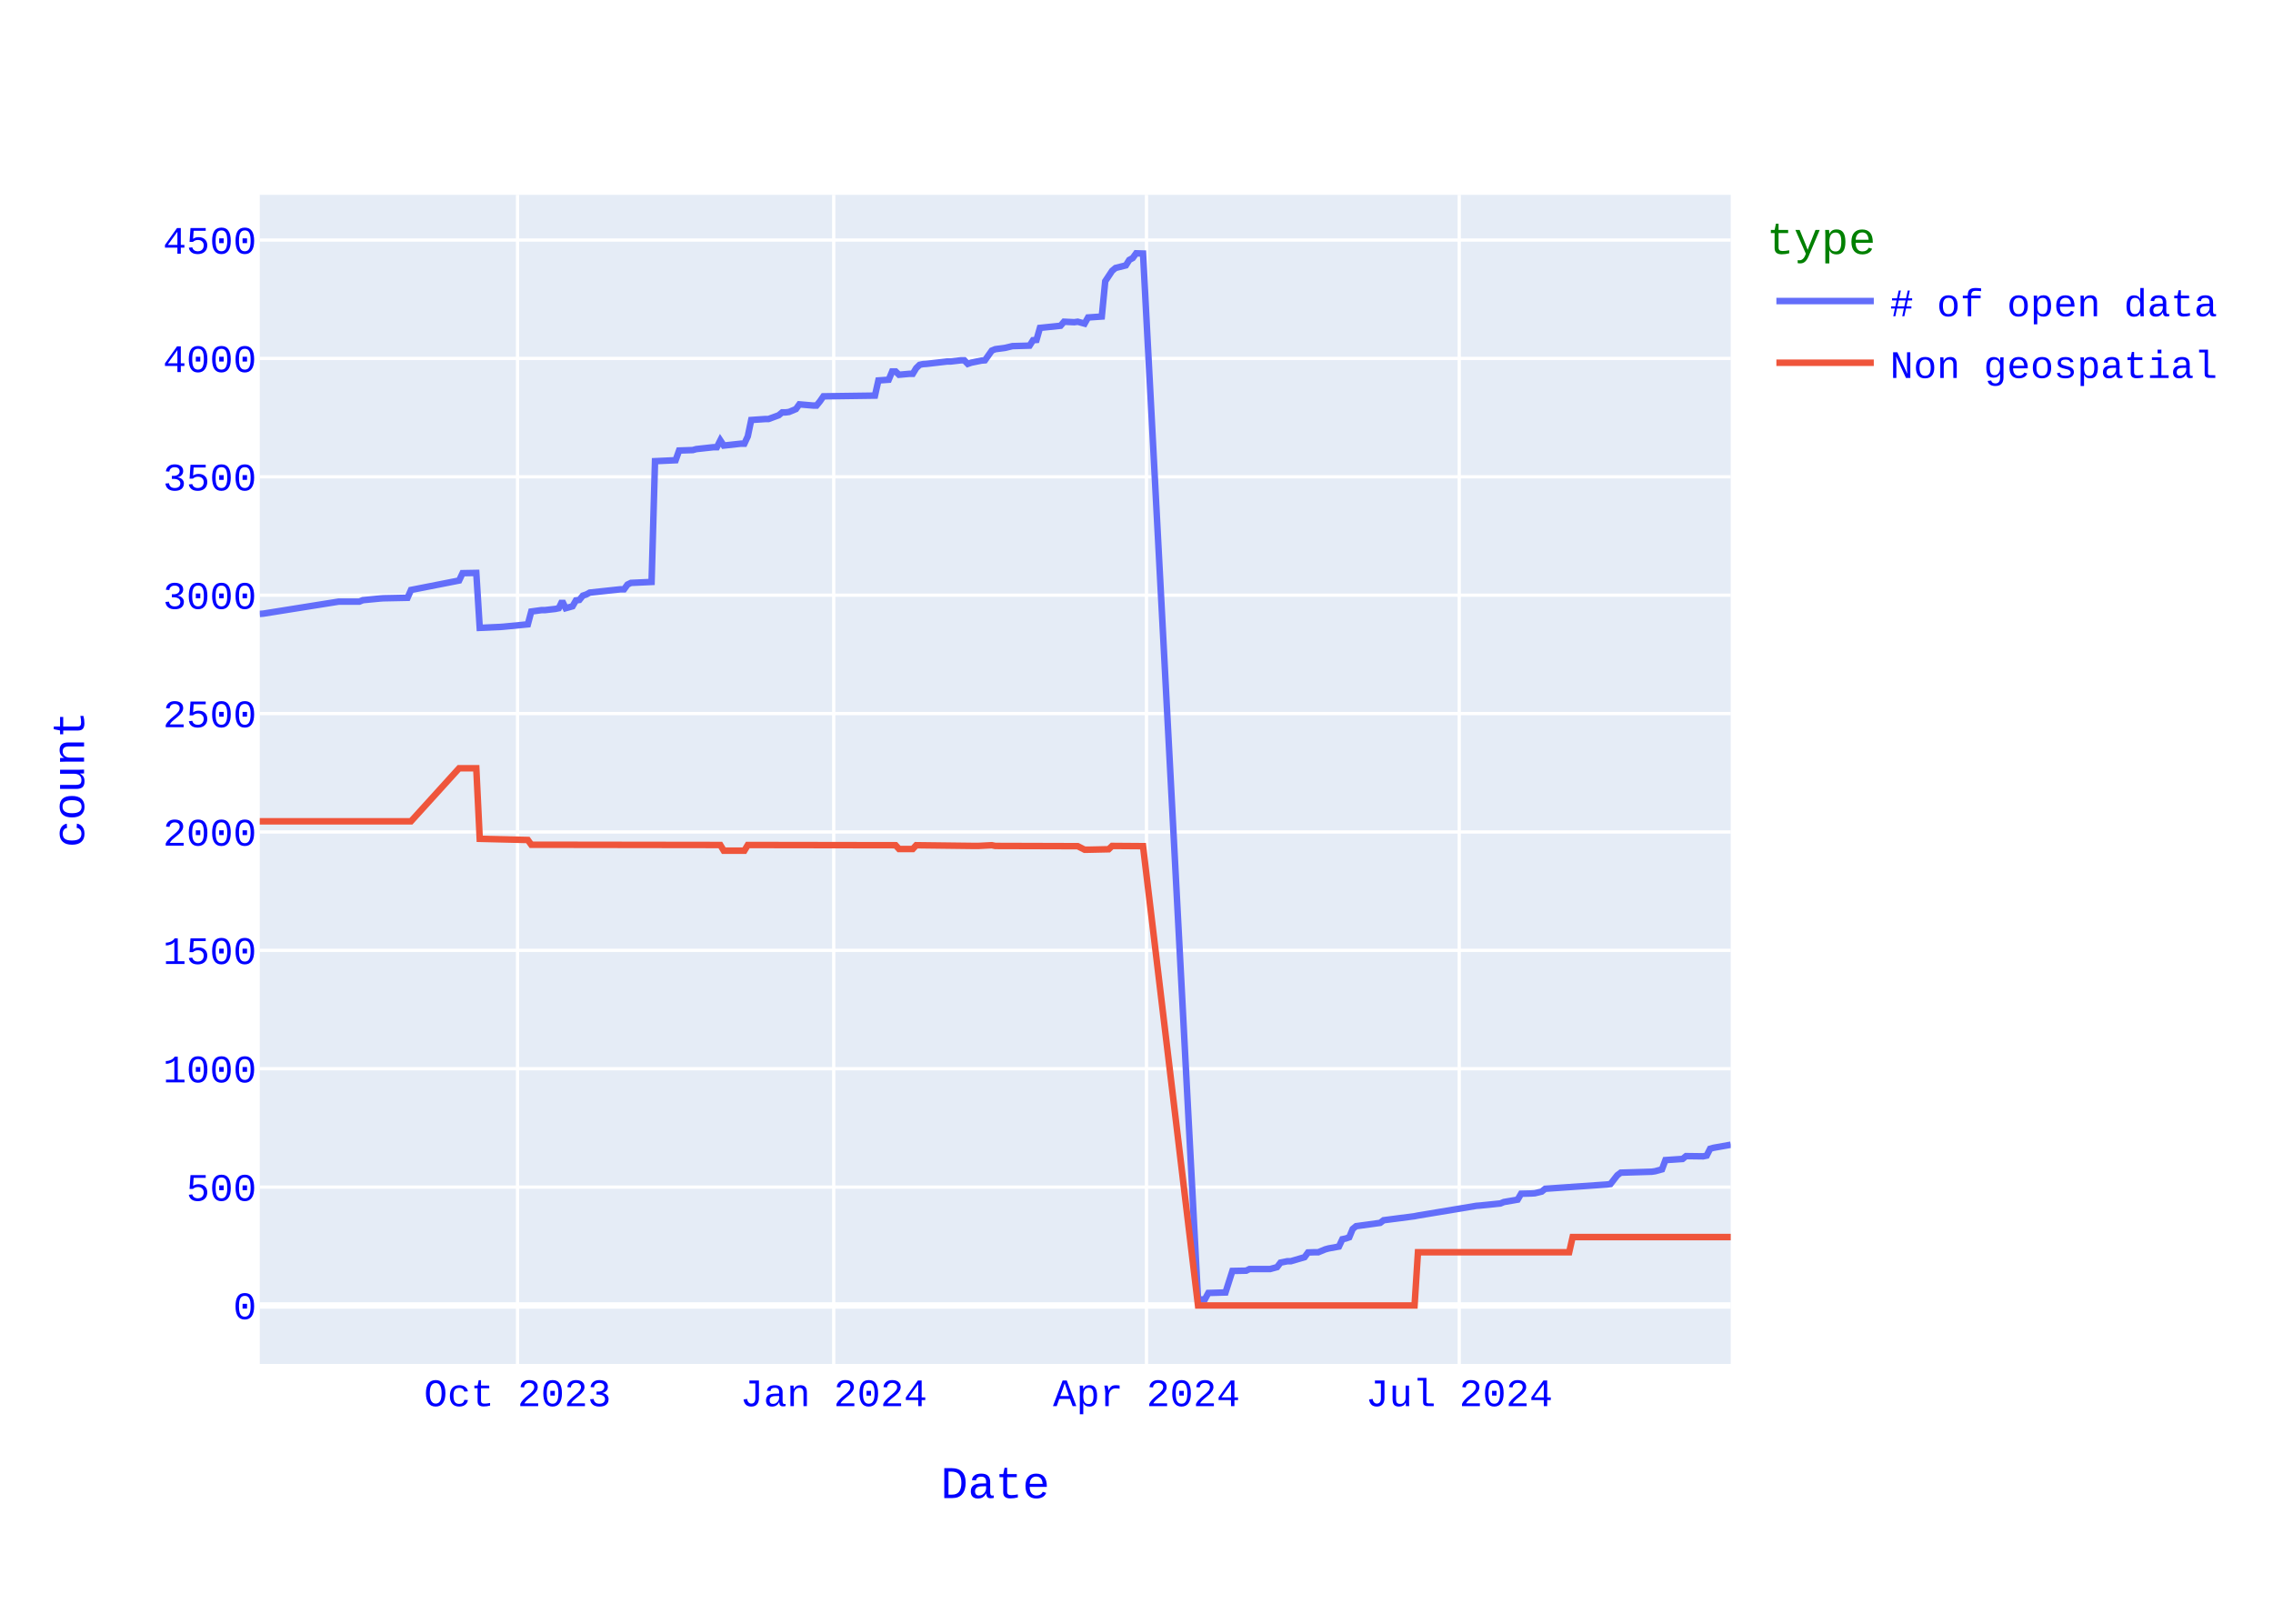
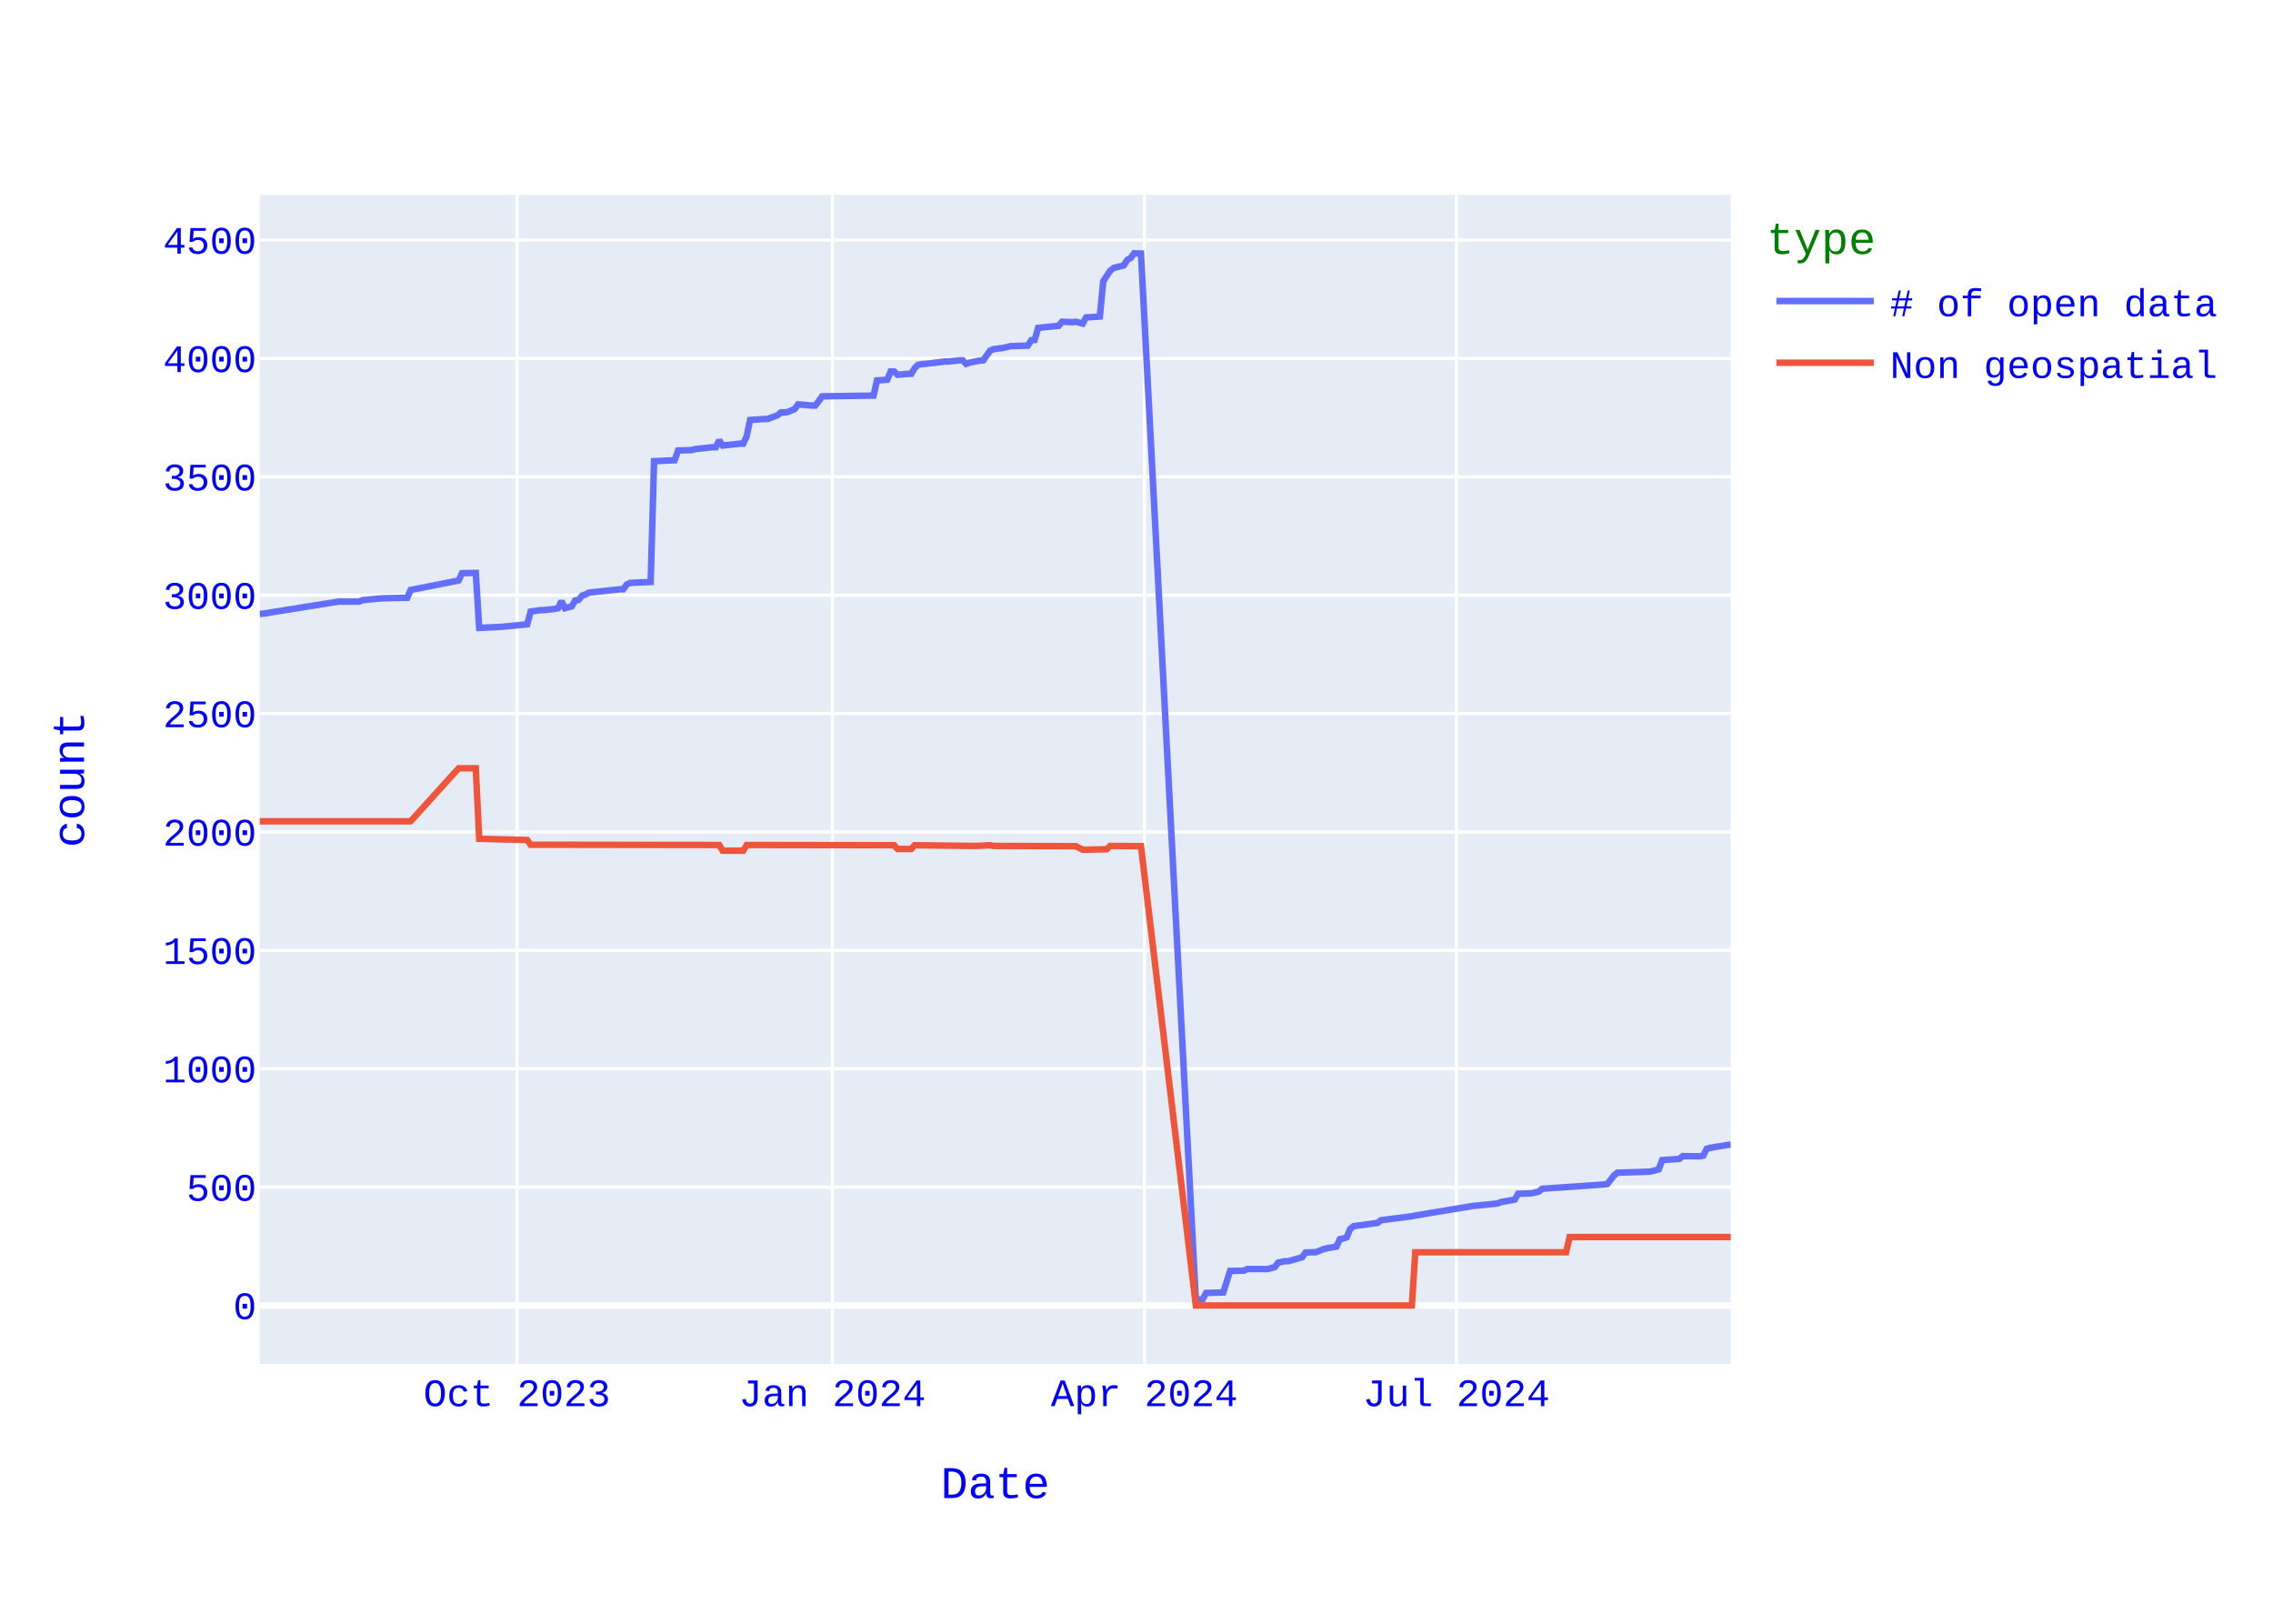
<svg xmlns="http://www.w3.org/2000/svg" class="main-svg" width="700" height="500" style="" viewBox="0 0 700 500">
  <rect x="0" y="0" width="700" height="500" style="fill: rgb(255, 255, 255); fill-opacity: 1;" />
-   <defs id="defs-c1555e">
+   <defs id="defs-471db2">
    <g class="clips">
-       <clipPath id="clipc1555exyplot" class="plotclip">
+       <clipPath id="clip471db2xyplot" class="plotclip">
        <rect width="453" height="360" />
      </clipPath>
-       <clipPath class="axesclip" id="clipc1555ex">
+       <clipPath class="axesclip" id="clip471db2x">
        <rect x="80" y="0" width="453" height="500" />
      </clipPath>
-       <clipPath class="axesclip" id="clipc1555ey">
+       <clipPath class="axesclip" id="clip471db2y">
        <rect x="0" y="60" width="700" height="360" />
      </clipPath>
-       <clipPath class="axesclip" id="clipc1555exy">
+       <clipPath class="axesclip" id="clip471db2xy">
        <rect x="80" y="60" width="453" height="360" />
      </clipPath>
    </g>
    <g class="gradients" />
    <g class="patterns" />
  </defs>
  <g class="bglayer">
    <rect class="bg" x="80" y="60" width="453" height="360" style="fill: rgb(229, 236, 246); fill-opacity: 1; stroke-width: 0;" />
  </g>
  <g class="layer-below">
    <g class="imagelayer" />
    <g class="shapelayer" />
  </g>
  <g class="cartesianlayer">
    <g class="subplot xy">
      <g class="layer-subplot">
        <g class="shapelayer" />
        <g class="imagelayer" />
      </g>
      <g class="minor-gridlayer">
        <g class="x" />
        <g class="y" />
      </g>
      <g class="gridlayer">
        <g class="x">
-           <path class="xgrid crisp" transform="translate(159.38,0)" d="M0,60v360" style="stroke: rgb(255, 255, 255); stroke-opacity: 1; stroke-width: 1px;" />
-           <path class="xgrid crisp" transform="translate(256.75,0)" d="M0,60v360" style="stroke: rgb(255, 255, 255); stroke-opacity: 1; stroke-width: 1px;" />
-           <path class="xgrid crisp" transform="translate(353.07,0)" d="M0,60v360" style="stroke: rgb(255, 255, 255); stroke-opacity: 1; stroke-width: 1px;" />
-           <path class="xgrid crisp" transform="translate(449.39,0)" d="M0,60v360" style="stroke: rgb(255, 255, 255); stroke-opacity: 1; stroke-width: 1px;" />
+           <path class="xgrid crisp" transform="translate(159.2,0)" d="M0,60v360" style="stroke: rgb(255, 255, 255); stroke-opacity: 1; stroke-width: 1px;" />
+           <path class="xgrid crisp" transform="translate(256.34,0)" d="M0,60v360" style="stroke: rgb(255, 255, 255); stroke-opacity: 1; stroke-width: 1px;" />
+           <path class="xgrid crisp" transform="translate(352.43,0)" d="M0,60v360" style="stroke: rgb(255, 255, 255); stroke-opacity: 1; stroke-width: 1px;" />
+           <path class="xgrid crisp" transform="translate(448.52,0)" d="M0,60v360" style="stroke: rgb(255, 255, 255); stroke-opacity: 1; stroke-width: 1px;" />
        </g>
        <g class="y">
          <path class="ygrid crisp" transform="translate(0,365.55)" d="M80,0h453" style="stroke: rgb(255, 255, 255); stroke-opacity: 1; stroke-width: 1px;" />
          <path class="ygrid crisp" transform="translate(0,329.09)" d="M80,0h453" style="stroke: rgb(255, 255, 255); stroke-opacity: 1; stroke-width: 1px;" />
          <path class="ygrid crisp" transform="translate(0,292.64)" d="M80,0h453" style="stroke: rgb(255, 255, 255); stroke-opacity: 1; stroke-width: 1px;" />
          <path class="ygrid crisp" transform="translate(0,256.19)" d="M80,0h453" style="stroke: rgb(255, 255, 255); stroke-opacity: 1; stroke-width: 1px;" />
          <path class="ygrid crisp" transform="translate(0,219.73)" d="M80,0h453" style="stroke: rgb(255, 255, 255); stroke-opacity: 1; stroke-width: 1px;" />
          <path class="ygrid crisp" transform="translate(0,183.28)" d="M80,0h453" style="stroke: rgb(255, 255, 255); stroke-opacity: 1; stroke-width: 1px;" />
          <path class="ygrid crisp" transform="translate(0,146.82)" d="M80,0h453" style="stroke: rgb(255, 255, 255); stroke-opacity: 1; stroke-width: 1px;" />
          <path class="ygrid crisp" transform="translate(0,110.37)" d="M80,0h453" style="stroke: rgb(255, 255, 255); stroke-opacity: 1; stroke-width: 1px;" />
          <path class="ygrid crisp" transform="translate(0,73.92)" d="M80,0h453" style="stroke: rgb(255, 255, 255); stroke-opacity: 1; stroke-width: 1px;" />
        </g>
      </g>
      <g class="zerolinelayer">
        <path class="yzl zl crisp" transform="translate(0,402)" d="M80,0h453" style="stroke: rgb(255, 255, 255); stroke-opacity: 1; stroke-width: 2px;" />
      </g>
      <path class="xlines-below" />
      <path class="ylines-below" />
      <g class="overlines-below" />
      <g class="xaxislayer-below" />
      <g class="yaxislayer-below" />
      <g class="overaxes-below" />
-       <g class="plot" transform="translate(80,60)" clip-path="url(#clipc1555exyplot)">
+       <g class="plot" transform="translate(80,60)" clip-path="url(#clip471db2xyplot)">
        <g class="scatterlayer mlayer">
-           <g class="trace scatter trace07c4f1" style="stroke-miterlimit: 2; opacity: 1;">
+           <g class="trace scatter traceb14cc3" style="stroke-miterlimit: 2; opacity: 1;">
            <g class="fills" />
            <g class="errorbars" />
            <g class="lines">
-               <path class="js-line" d="M453,292.5L447.71,293.44L446.65,293.74L445.59,295.85L444.53,296.07L439.24,296L438.18,296.87L432.89,297.23L431.83,300.08L429.71,300.66L428.66,300.81L419.13,301.1L418.07,301.9L415.96,304.6L414.9,304.74L395.85,306.06L394.79,306.93L392.67,307.44L391.61,307.51L388.44,307.59L387.38,309.41L383.14,310.14L382.09,310.58L375.74,311.23L374.68,311.31L356.68,314.3L355.63,314.51L346.1,315.75L345.04,316.56L337.63,317.58L336.57,318.45L335.52,321L334.46,321.37L333.4,321.59L332.34,323.85L329.17,324.43L328.11,324.72L325.99,325.6L324.93,325.6L322.82,325.67L321.76,327.13L317.52,328.37L316.46,328.37L314.35,328.8L313.29,330.19L311.17,330.77L310.11,330.77L304.82,330.77L303.76,331.28L299.53,331.36L297.41,337.99L292.12,338.14L291.06,340.1L288.95,340.18L272.01,18.07L269.89,18L268.84,19.46L267.78,20.04L266.72,21.72L263.54,22.52L262.49,23.4L260.37,26.6L259.31,37.47L255.08,37.76L254.02,39.65L251.9,39.07L250.84,39.22L247.67,39.07L246.61,40.31L240.26,40.97L239.2,44.68L238.14,44.76L237.08,46.43L231.79,46.58L229.68,47.09L226.5,47.53L225.44,47.96L223.32,50.95L222.27,51.03L219.09,51.68L218.03,52.05L216.97,50.95L215.92,50.95L212.74,51.32L211.68,51.32L205.33,52.05L204.27,52.12L203.21,52.34L202.16,53.36L201.1,55.11L200.04,55.11L196.86,55.4L195.81,54.38L194.75,54.38L193.69,56.93L190.51,57.15L189.46,61.82L173.58,62.04L172.52,63.57L171.46,64.88L170.4,64.88L166.17,64.51L165.11,65.97L163,66.85L161.94,66.99L160.88,66.99L159.82,67.87L156.64,69.04L155.59,69.04L151.35,69.33L150.29,74.36L149.24,76.62L148.18,76.62L142.89,77.2L141.83,75.6L140.77,77.71L139.71,77.71L134.42,78.29L133.36,78.59L129.13,78.73L128.07,81.72L121.72,82.01L120.66,119.2L114.31,119.49L113.25,120L112.19,121.46L111.13,121.46L101.61,122.48L100.55,123.06L99.49,123.42L98.43,124.74L97.37,124.88L96.32,126.7L94.2,127.29L93.14,125.1L92.08,127.29L91.02,127.51L87.85,127.87L86.79,127.87L83.61,128.31L82.56,132.25L75.15,132.97L74.09,133.05L67.74,133.34L66.68,116.42L62.45,116.5L61.39,118.76L46.57,121.67L45.51,124.08L38.1,124.23L37.04,124.3L31.75,124.81L30.69,125.25L24.34,125.25L1.06,128.96L0,129.04" style="vector-effect: none; fill: none; stroke: rgb(99, 110, 250); stroke-opacity: 1; stroke-width: 2px; opacity: 1;" />
+               <path class="js-line" d="M453,292.42L446.66,293.44L445.61,293.74L444.55,295.85L443.5,296.07L438.22,296L437.16,296.87L431.88,297.23L430.83,300.08L428.71,300.66L427.66,300.81L418.15,301.1L417.1,301.9L414.99,304.6L413.93,304.74L394.92,306.06L393.87,306.93L391.76,307.44L390.7,307.51L387.53,307.59L386.48,309.41L382.25,310.14L381.2,310.58L374.86,311.23L373.8,311.31L355.85,314.3L354.8,314.51L345.29,315.75L344.24,316.56L336.85,317.58L335.79,318.45L334.73,321L333.68,321.37L332.62,321.59L331.57,323.85L328.4,324.43L327.34,324.72L325.23,325.6L324.17,325.6L322.06,325.67L321.01,327.13L316.78,328.37L315.73,328.37L313.62,328.8L312.56,330.19L310.45,330.77L309.39,330.77L304.11,330.77L303.06,331.28L298.83,331.36L296.72,337.99L291.44,338.14L290.38,340.1L288.27,340.18L271.38,18.07L269.27,18L268.21,19.46L267.15,20.04L266.1,21.72L262.93,22.52L261.87,23.4L259.76,26.6L258.71,37.47L254.48,37.76L253.43,39.65L251.31,39.07L250.26,39.22L247.09,39.07L246.03,40.31L239.7,40.97L238.64,44.68L237.59,44.76L236.53,46.43L231.25,46.58L229.14,47.09L225.97,47.53L224.92,47.96L222.8,50.95L221.75,51.03L218.58,51.68L217.52,52.05L216.47,50.95L215.41,50.95L212.24,51.32L211.19,51.32L204.85,52.05L203.8,52.12L202.74,52.34L201.69,53.36L200.63,55.11L199.57,55.11L196.41,55.4L195.35,54.38L194.29,54.38L193.24,56.93L190.07,57.15L189.01,61.82L173.17,62.04L172.12,63.57L171.06,64.88L170.01,64.88L165.78,64.51L164.73,65.97L162.62,66.85L161.56,66.99L160.5,66.99L159.45,67.87L156.28,69.04L155.22,69.04L151,69.33L149.94,74.36L148.89,76.62L147.83,76.62L142.55,77.2L141.5,75.6L140.44,77.71L139.38,77.71L134.1,78.29L133.05,78.59L128.83,78.73L127.77,81.72L121.43,82.01L120.38,119.2L114.04,119.49L112.99,120L111.93,121.46L110.87,121.46L101.37,122.48L100.31,123.06L99.26,123.42L98.2,124.74L97.15,124.88L96.09,126.7L93.98,127.29L92.92,125.1L91.87,127.29L90.81,127.51L87.64,127.87L86.59,127.87L83.42,128.31L82.36,132.25L74.97,132.97L73.92,133.05L67.58,133.34L66.52,116.42L62.3,116.5L61.24,118.76L46.46,121.67L45.41,124.08L38.01,124.23L36.96,124.3L31.68,124.81L30.62,125.25L24.29,125.25L1.06,128.96L0,129.04" style="vector-effect: none; fill: none; stroke: rgb(99, 110, 250); stroke-opacity: 1; stroke-width: 2px; opacity: 1;" />
            </g>
            <g class="points" />
            <g class="text" />
          </g>
-           <g class="trace scatter traceacd23c" style="stroke-miterlimit: 2; opacity: 1;">
+           <g class="trace scatter trace2ef9b0" style="stroke-miterlimit: 2; opacity: 1;">
            <g class="fills" />
            <g class="errorbars" />
            <g class="lines">
-               <path class="js-line" d="M453,320.93L404.31,320.93L403.25,325.6L356.68,325.6L355.63,342L288.95,342L272.01,200.56L262.49,200.49L261.43,201.51L255.08,201.65L254.02,201.65L251.9,200.56L250.84,200.56L226.5,200.49L225.44,200.27L221.21,200.49L220.15,200.49L202.16,200.27L201.1,201.43L196.86,201.43L195.81,200.27L150.29,200.2L149.24,201.95L142.89,201.95L141.83,200.2L83.61,200.12L82.56,198.66L67.74,198.3L66.68,176.57L61.39,176.57L46.57,192.9L0,192.9" style="vector-effect: none; fill: none; stroke: rgb(239, 85, 59); stroke-opacity: 1; stroke-width: 2px; opacity: 1;" />
+               <path class="js-line" d="M453,320.93L403.37,320.93L402.31,325.6L355.85,325.6L354.8,342L288.27,342L271.38,200.56L261.87,200.49L260.82,201.51L254.48,201.65L253.43,201.65L251.31,200.56L250.26,200.56L225.97,200.49L224.92,200.27L220.69,200.49L219.64,200.49L201.69,200.27L200.63,201.43L196.41,201.43L195.35,200.27L149.94,200.2L148.89,201.95L142.55,201.95L141.5,200.2L83.42,200.12L82.36,198.66L67.58,198.3L66.52,176.57L61.24,176.57L46.46,192.9L0,192.9" style="vector-effect: none; fill: none; stroke: rgb(239, 85, 59); stroke-opacity: 1; stroke-width: 2px; opacity: 1;" />
            </g>
            <g class="points" />
            <g class="text" />
          </g>
        </g>
      </g>
      <g class="overplot" />
      <path class="xlines-above crisp" d="M0,0" style="fill: none;" />
      <path class="ylines-above crisp" d="M0,0" style="fill: none;" />
      <g class="overlines-above" />
      <g class="xaxislayer-above">
        <g class="xtick">
-           <text text-anchor="middle" x="0" y="433" transform="translate(159.38,0)" style="font-family: 'Courier New'; font-size: 12px; fill: rgb(0, 0, 255); fill-opacity: 1; white-space: pre; opacity: 1;">Oct 2023</text>
-         </g>
-         <g class="xtick">
-           <text text-anchor="middle" x="0" y="433" style="font-family: 'Courier New'; font-size: 12px; fill: rgb(0, 0, 255); fill-opacity: 1; white-space: pre; opacity: 1;" transform="translate(256.75,0)">Jan 2024</text>
-         </g>
-         <g class="xtick">
-           <text text-anchor="middle" x="0" y="433" style="font-family: 'Courier New'; font-size: 12px; fill: rgb(0, 0, 255); fill-opacity: 1; white-space: pre; opacity: 1;" transform="translate(353.07,0)">Apr 2024</text>
-         </g>
-         <g class="xtick">
-           <text text-anchor="middle" x="0" y="433" style="font-family: 'Courier New'; font-size: 12px; fill: rgb(0, 0, 255); fill-opacity: 1; white-space: pre; opacity: 1;" transform="translate(449.39,0)">Jul 2024</text>
+           <text text-anchor="middle" x="0" y="433" transform="translate(159.2,0)" style="font-family: 'Courier New'; font-size: 12px; fill: rgb(0, 0, 255); fill-opacity: 1; white-space: pre; opacity: 1;">Oct 2023</text>
+         </g>
+         <g class="xtick">
+           <text text-anchor="middle" x="0" y="433" style="font-family: 'Courier New'; font-size: 12px; fill: rgb(0, 0, 255); fill-opacity: 1; white-space: pre; opacity: 1;" transform="translate(256.34,0)">Jan 2024</text>
+         </g>
+         <g class="xtick">
+           <text text-anchor="middle" x="0" y="433" style="font-family: 'Courier New'; font-size: 12px; fill: rgb(0, 0, 255); fill-opacity: 1; white-space: pre; opacity: 1;" transform="translate(352.43,0)">Apr 2024</text>
+         </g>
+         <g class="xtick">
+           <text text-anchor="middle" x="0" y="433" style="font-family: 'Courier New'; font-size: 12px; fill: rgb(0, 0, 255); fill-opacity: 1; white-space: pre; opacity: 1;" transform="translate(448.52,0)">Jul 2024</text>
        </g>
      </g>
      <g class="yaxislayer-above">
        <g class="ytick">
          <text text-anchor="end" x="79" y="4.2" transform="translate(0,402)" style="font-family: 'Courier New'; font-size: 12px; fill: rgb(0, 0, 255); fill-opacity: 1; white-space: pre; opacity: 1;">0</text>
        </g>
        <g class="ytick">
          <text text-anchor="end" x="79" y="4.2" style="font-family: 'Courier New'; font-size: 12px; fill: rgb(0, 0, 255); fill-opacity: 1; white-space: pre; opacity: 1;" transform="translate(0,365.55)">500</text>
        </g>
        <g class="ytick">
          <text text-anchor="end" x="79" y="4.2" style="font-family: 'Courier New'; font-size: 12px; fill: rgb(0, 0, 255); fill-opacity: 1; white-space: pre; opacity: 1;" transform="translate(0,329.09)">1000</text>
        </g>
        <g class="ytick">
          <text text-anchor="end" x="79" y="4.2" style="font-family: 'Courier New'; font-size: 12px; fill: rgb(0, 0, 255); fill-opacity: 1; white-space: pre; opacity: 1;" transform="translate(0,292.64)">1500</text>
        </g>
        <g class="ytick">
          <text text-anchor="end" x="79" y="4.2" style="font-family: 'Courier New'; font-size: 12px; fill: rgb(0, 0, 255); fill-opacity: 1; white-space: pre; opacity: 1;" transform="translate(0,256.19)">2000</text>
        </g>
        <g class="ytick">
          <text text-anchor="end" x="79" y="4.2" style="font-family: 'Courier New'; font-size: 12px; fill: rgb(0, 0, 255); fill-opacity: 1; white-space: pre; opacity: 1;" transform="translate(0,219.73)">2500</text>
        </g>
        <g class="ytick">
          <text text-anchor="end" x="79" y="4.2" style="font-family: 'Courier New'; font-size: 12px; fill: rgb(0, 0, 255); fill-opacity: 1; white-space: pre; opacity: 1;" transform="translate(0,183.28)">3000</text>
        </g>
        <g class="ytick">
          <text text-anchor="end" x="79" y="4.2" style="font-family: 'Courier New'; font-size: 12px; fill: rgb(0, 0, 255); fill-opacity: 1; white-space: pre; opacity: 1;" transform="translate(0,146.82)">3500</text>
        </g>
        <g class="ytick">
          <text text-anchor="end" x="79" y="4.2" style="font-family: 'Courier New'; font-size: 12px; fill: rgb(0, 0, 255); fill-opacity: 1; white-space: pre; opacity: 1;" transform="translate(0,110.37)">4000</text>
        </g>
        <g class="ytick">
          <text text-anchor="end" x="79" y="4.2" style="font-family: 'Courier New'; font-size: 12px; fill: rgb(0, 0, 255); fill-opacity: 1; white-space: pre; opacity: 1;" transform="translate(0,73.92)">4500</text>
        </g>
      </g>
      <g class="overaxes-above" />
    </g>
  </g>
  <g class="polarlayer" />
  <g class="smithlayer" />
  <g class="ternarylayer" />
  <g class="geolayer" />
  <g class="funnelarealayer" />
  <g class="pielayer" />
  <g class="iciclelayer" />
  <g class="treemaplayer" />
  <g class="sunburstlayer" />
  <g class="glimages" />
-   <defs id="topdefs-c1555e">
+   <defs id="topdefs-471db2">
    <g class="clips" />
-     <clipPath id="legendc1555e">
+     <clipPath id="legend471db2">
      <rect width="146" height="67" x="0" y="0" />
    </clipPath>
  </defs>
  <g class="layer-above">
    <g class="imagelayer" />
    <g class="shapelayer" />
  </g>
  <g class="infolayer">
    <g class="legend" pointer-events="all" transform="translate(542.06,60)">
      <rect class="bg" shape-rendering="crispEdges" style="stroke: rgb(68, 68, 68); stroke-opacity: 1; fill: rgb(255, 255, 255); fill-opacity: 1; stroke-width: 0px;" width="146" height="67" x="0" y="0" />
-       <g class="scrollbox" transform="" clip-path="url(#legendc1555e)">
+       <g class="scrollbox" transform="" clip-path="url(#legend471db2)">
        <text class="legendtitletext" text-anchor="start" x="2" y="18.2" style="font-family: 'Courier New'; font-size: 14px; fill: rgb(0, 128, 0); fill-opacity: 1; white-space: pre;">type</text>
        <g class="groups" transform="">
          <g class="traces" transform="translate(0,32.7)" style="opacity: 1;">
            <text class="legendtext" text-anchor="start" x="40" y="4.68" style="font-family: 'Courier New'; font-size: 12px; fill: rgb(0, 0, 255); fill-opacity: 1; white-space: pre;"># of open data</text>
            <g class="layers" style="opacity: 1;">
              <g class="legendfill" />
              <g class="legendlines">
                <path class="js-line" d="M5,0h30" style="fill: none; stroke: rgb(99, 110, 250); stroke-opacity: 1; stroke-width: 2px;" />
              </g>
              <g class="legendsymbols">
                <g class="legendpoints" />
              </g>
            </g>
            <rect class="legendtoggle" x="0" y="-9.5" width="140.828" height="19" style="fill: rgb(0, 0, 0); fill-opacity: 0;" />
          </g>
        </g>
        <g class="groups" transform="">
          <g class="traces" transform="translate(0,51.7)" style="opacity: 1;">
            <text class="legendtext" text-anchor="start" x="40" y="4.68" style="font-family: 'Courier New'; font-size: 12px; fill: rgb(0, 0, 255); fill-opacity: 1; white-space: pre;">Non geospatial</text>
            <g class="layers" style="opacity: 1;">
              <g class="legendfill" />
              <g class="legendlines">
                <path class="js-line" d="M5,0h30" style="fill: none; stroke: rgb(239, 85, 59); stroke-opacity: 1; stroke-width: 2px;" />
              </g>
              <g class="legendsymbols">
                <g class="legendpoints" />
              </g>
            </g>
            <rect class="legendtoggle" x="0" y="-9.5" width="140.828" height="19" style="fill: rgb(0, 0, 0); fill-opacity: 0;" />
          </g>
        </g>
      </g>
      <rect class="scrollbar" rx="20" ry="3" width="0" height="0" style="fill: rgb(128, 139, 164); fill-opacity: 1;" x="0" y="0" />
    </g>
    <g class="g-gtitle" />
    <g class="g-xtitle">
      <text class="xtitle" x="306.5" y="461.3" text-anchor="middle" style="font-family: 'Courier New'; font-size: 14px; fill: rgb(0, 0, 255); opacity: 1; font-weight: normal; white-space: pre;">Date</text>
    </g>
    <g class="g-ytitle">
      <text class="ytitle" transform="rotate(-90,25.8875,240)" x="25.888" y="240" text-anchor="middle" style="font-family: 'Courier New'; font-size: 14px; fill: rgb(0, 0, 255); opacity: 1; font-weight: normal; white-space: pre;">count</text>
    </g>
  </g>
</svg>
